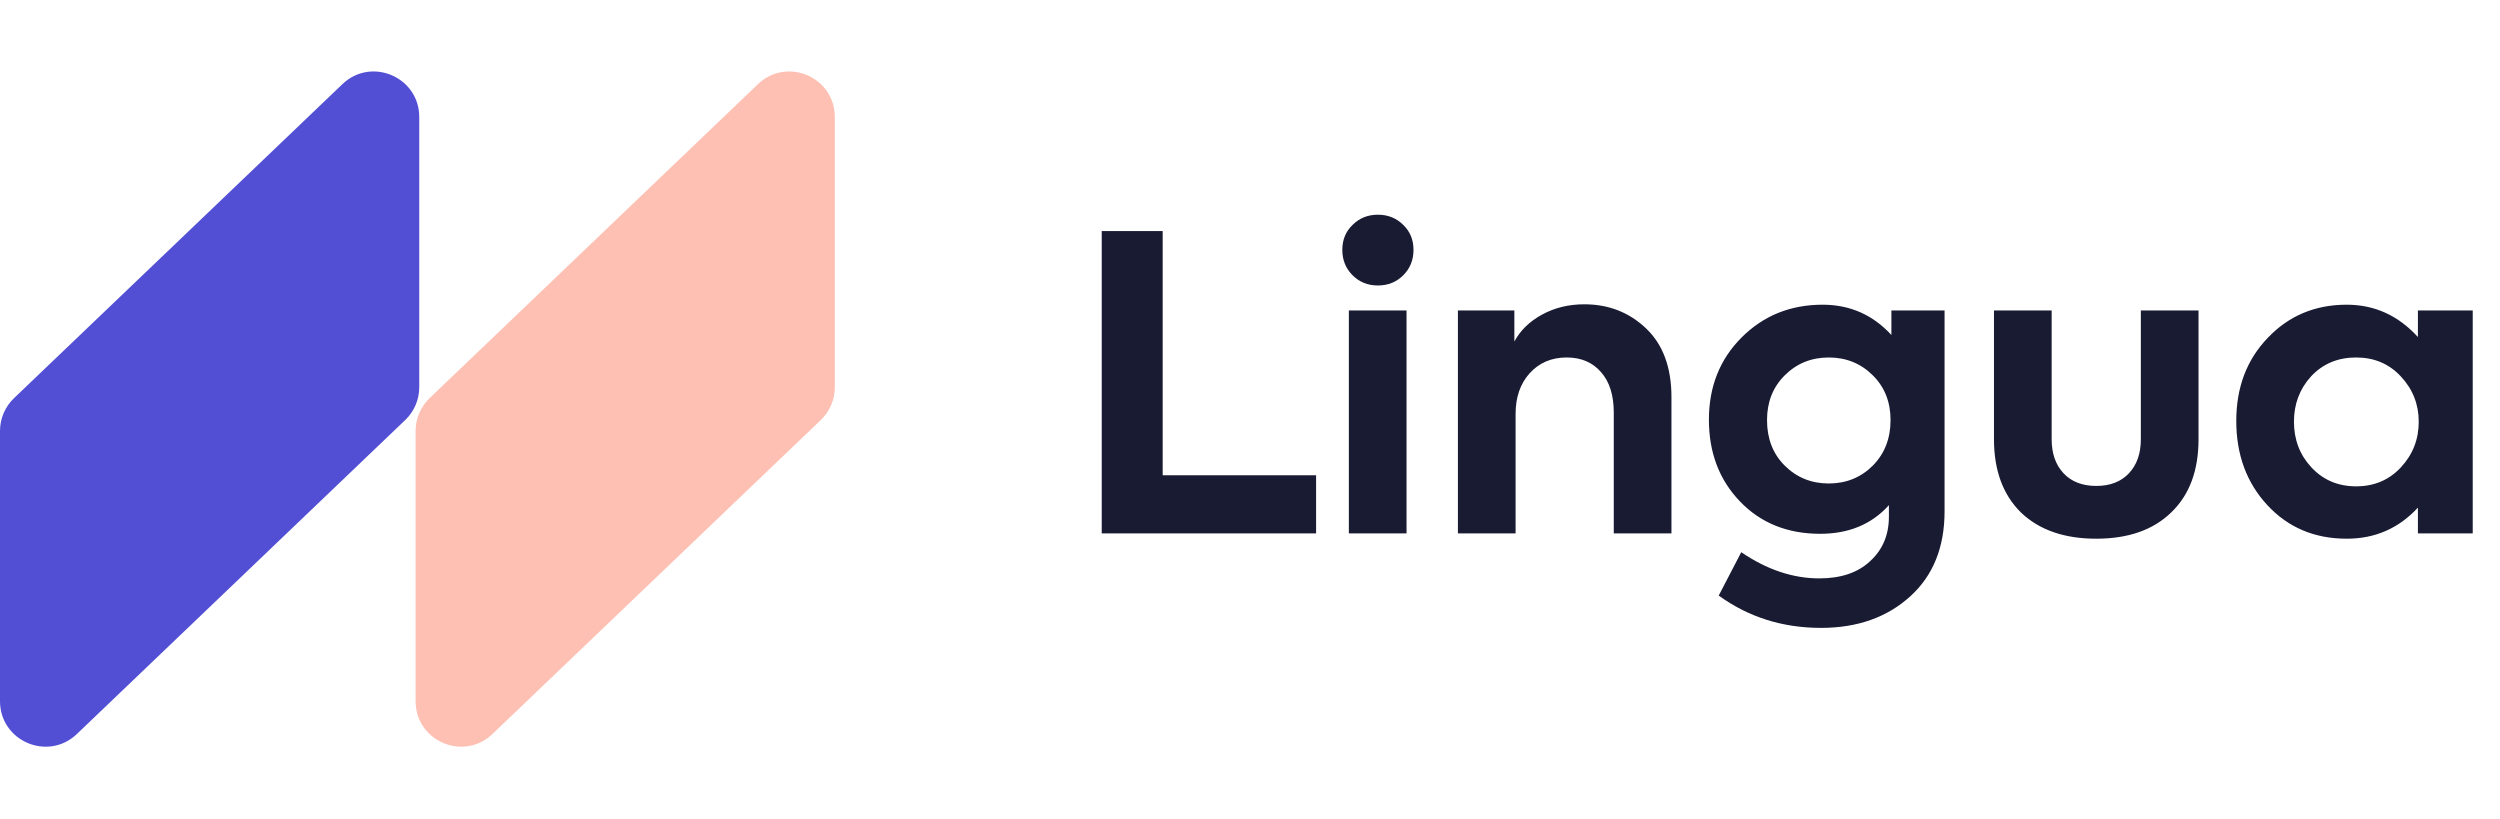
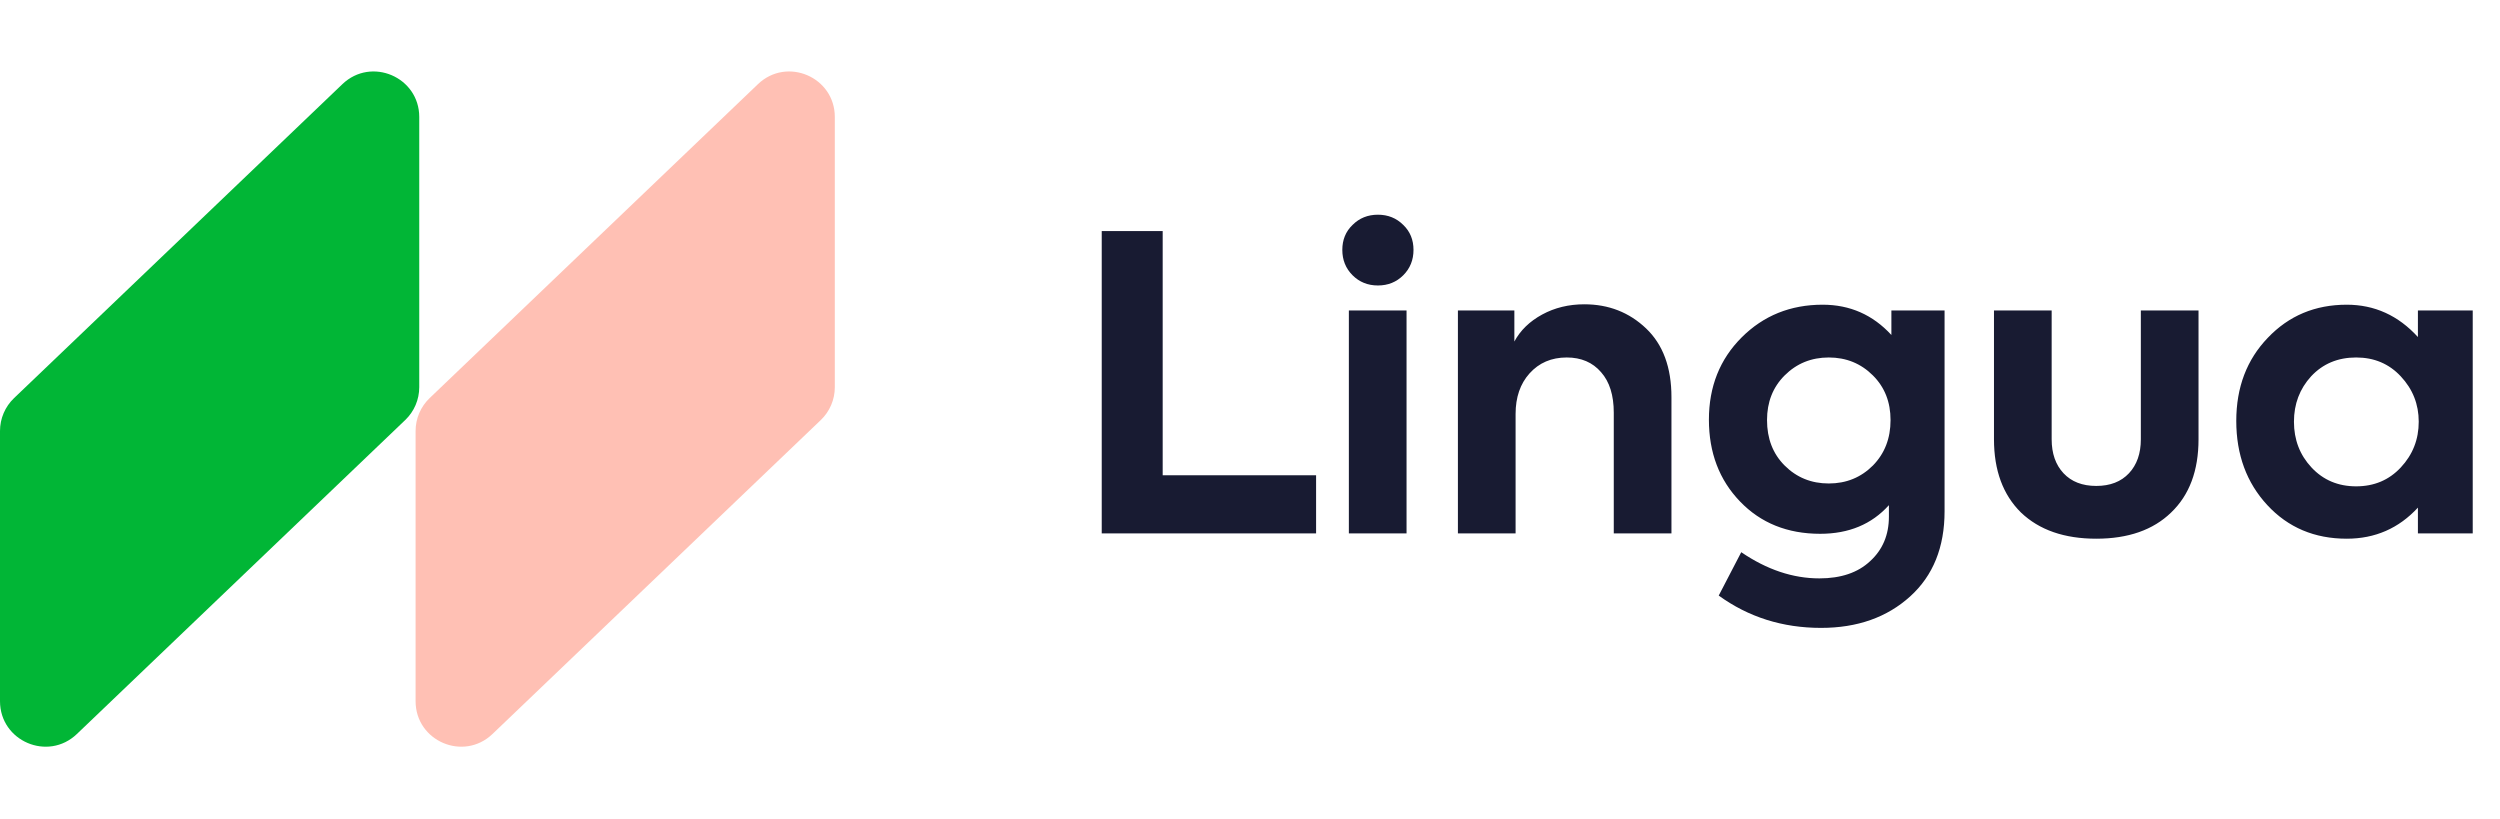
<svg xmlns="http://www.w3.org/2000/svg" width="110" height="36" viewBox="0 0 110 36" fill="none">
  <path d="M36.732 5.148C36.732 3.388 34.623 2.486 33.35 3.703L18.903 17.517C18.509 17.895 18.286 18.417 18.286 18.963L18.286 30.851C18.286 32.611 20.396 33.513 21.668 32.297L36.115 18.482C36.509 18.105 36.732 17.583 36.732 17.037L36.732 5.148Z" fill="#FFC0B4" />
  <path d="M57.908 23.469H48.476V10.167H51.158V20.913H57.908V23.469ZM62.194 10.995C62.194 11.439 62.044 11.811 61.744 12.111C61.444 12.411 61.072 12.561 60.628 12.561C60.184 12.561 59.812 12.411 59.512 12.111C59.212 11.811 59.062 11.439 59.062 10.995C59.062 10.551 59.212 10.185 59.512 9.897C59.812 9.597 60.184 9.447 60.628 9.447C61.072 9.447 61.444 9.597 61.744 9.897C62.044 10.185 62.194 10.551 62.194 10.995ZM61.888 13.659V23.469H59.35V13.659H61.888ZM66.686 23.469H64.148V13.659H66.632V15.027C66.896 14.535 67.304 14.139 67.856 13.839C68.408 13.539 69.026 13.389 69.71 13.389C70.778 13.389 71.684 13.743 72.428 14.451C73.172 15.159 73.544 16.167 73.544 17.475V23.469H71.006V18.159C71.006 17.391 70.82 16.797 70.448 16.377C70.076 15.945 69.572 15.729 68.936 15.729C68.264 15.729 67.718 15.963 67.298 16.431C66.89 16.887 66.686 17.481 66.686 18.213V23.469ZM83.221 14.739V13.659H85.561V22.497C85.561 24.081 85.056 25.329 84.049 26.241C83.028 27.165 81.721 27.627 80.124 27.627C78.433 27.627 76.933 27.153 75.624 26.205L76.615 24.297C77.743 25.065 78.888 25.449 80.052 25.449C81.001 25.449 81.745 25.197 82.284 24.693C82.837 24.189 83.112 23.535 83.112 22.731V22.227C82.356 23.067 81.349 23.487 80.088 23.487C78.648 23.487 77.472 23.013 76.561 22.065C75.648 21.117 75.192 19.917 75.192 18.465C75.192 17.013 75.672 15.807 76.632 14.847C77.593 13.887 78.781 13.407 80.197 13.407C81.397 13.407 82.404 13.851 83.221 14.739ZM77.749 18.483C77.749 19.299 78.007 19.965 78.522 20.481C79.05 21.009 79.698 21.273 80.466 21.273C81.234 21.273 81.882 21.009 82.41 20.481C82.927 19.953 83.184 19.287 83.184 18.483C83.184 17.691 82.927 17.037 82.41 16.521C81.882 15.993 81.234 15.729 80.466 15.729C79.698 15.729 79.05 15.993 78.522 16.521C78.007 17.037 77.749 17.691 77.749 18.483ZM95.529 22.551C94.737 23.319 93.639 23.703 92.235 23.703C90.831 23.703 89.727 23.319 88.923 22.551C88.131 21.771 87.735 20.697 87.735 19.329V13.659H90.273V19.329C90.273 19.953 90.447 20.451 90.795 20.823C91.143 21.195 91.623 21.381 92.235 21.381C92.847 21.381 93.327 21.195 93.675 20.823C94.023 20.451 94.197 19.953 94.197 19.329V13.659H96.735V19.329C96.735 20.709 96.333 21.783 95.529 22.551ZM106.388 14.829V13.659H108.8V23.469H106.388V22.335C105.548 23.247 104.504 23.703 103.256 23.703C101.84 23.703 100.676 23.211 99.764 22.227C98.852 21.243 98.396 20.007 98.396 18.519C98.396 17.043 98.858 15.825 99.782 14.865C100.706 13.893 101.864 13.407 103.256 13.407C104.48 13.407 105.524 13.881 106.388 14.829ZM106.424 18.555C106.424 17.787 106.16 17.121 105.632 16.557C105.116 16.005 104.462 15.729 103.67 15.729C102.866 15.729 102.206 16.005 101.69 16.557C101.186 17.109 100.934 17.775 100.934 18.555C100.934 19.347 101.192 20.019 101.708 20.571C102.224 21.123 102.878 21.399 103.67 21.399C104.462 21.399 105.116 21.123 105.632 20.571C106.16 20.007 106.424 19.335 106.424 18.555Z" fill="#181B32" />
-   <path d="M18.447 5.148C18.447 3.388 16.337 2.486 15.065 3.703L0.618 17.517C0.223 17.895 1.21207e-05 18.417 1.20252e-05 18.963L9.94658e-06 30.851C9.6388e-06 32.611 2.11 33.513 3.382 32.297L17.829 18.482C18.224 18.105 18.447 17.583 18.447 17.037L18.447 5.148Z" fill="#524FD5" />
+   <path d="M18.447 5.148C18.447 3.388 16.337 2.486 15.065 3.703L0.618 17.517C0.223 17.895 1.21207e-05 18.417 1.20252e-05 18.963L9.94658e-06 30.851C9.6388e-06 32.611 2.11 33.513 3.382 32.297L17.829 18.482C18.224 18.105 18.447 17.583 18.447 17.037L18.447 5.148Z" fill="#01b636" />
</svg>
